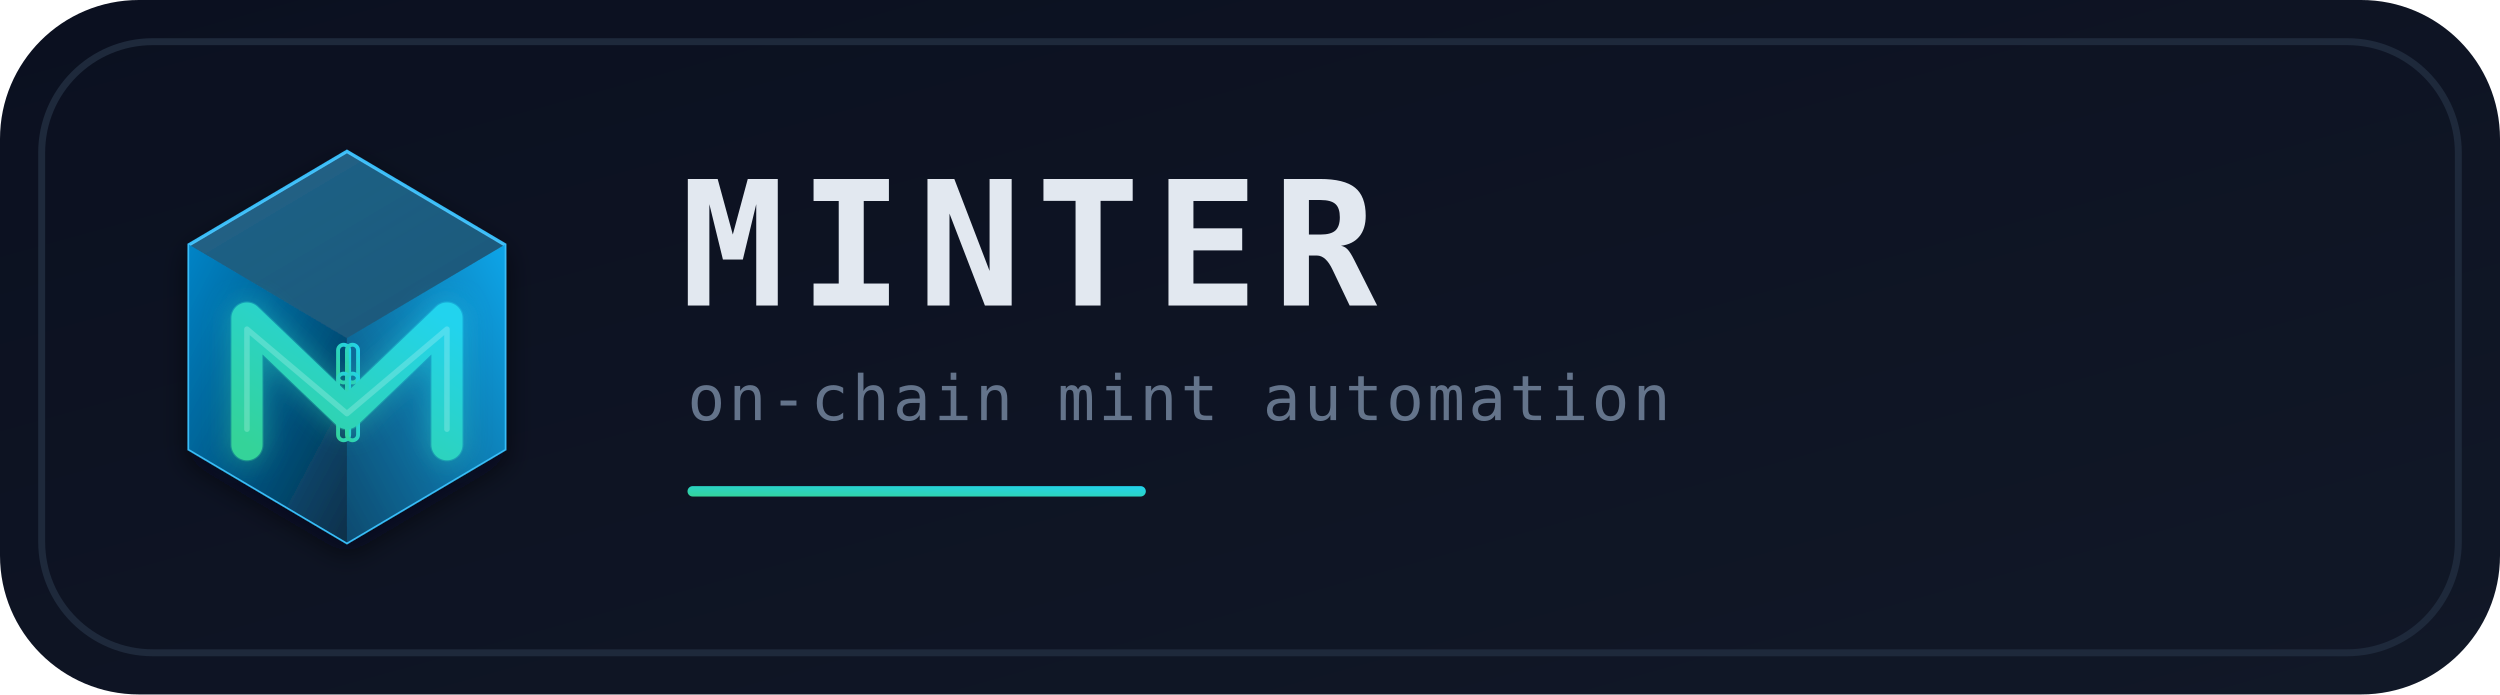
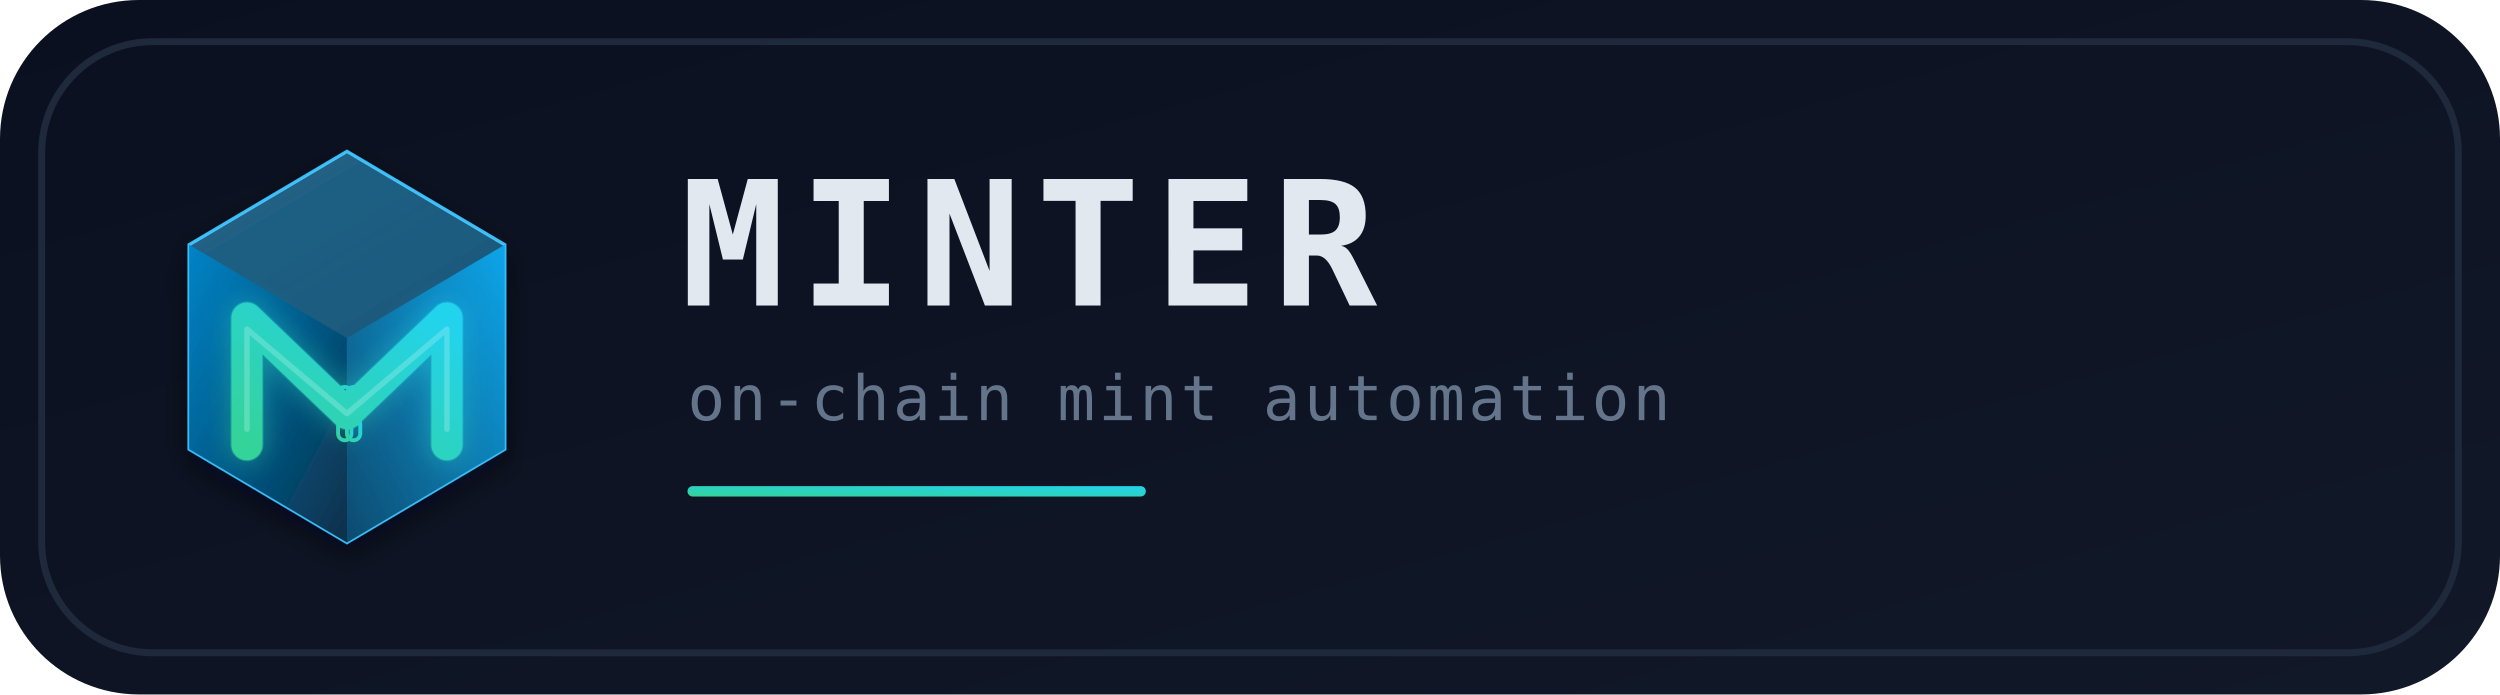
<svg xmlns="http://www.w3.org/2000/svg" width="1440" height="400" viewBox="0 0 720 200" role="img" aria-labelledby="title desc" shape-rendering="geometricPrecision" text-rendering="geometricPrecision">
  <defs>
    <linearGradient id="bg" x1="0" y1="0" x2="1" y2="1">
      <stop offset="0" stop-color="#0B1020" />
      <stop offset="1" stop-color="#111827" />
    </linearGradient>
    <linearGradient id="mint" x1="0" y1="1" x2="1" y2="0">
      <stop offset="0" stop-color="#34D399" />
      <stop offset="1" stop-color="#22D3EE" />
    </linearGradient>
    <filter id="glow" x="-30%" y="-30%" width="160%" height="160%">
      <feGaussianBlur stdDeviation="12" result="blur" />
      <feMerge>
        <feMergeNode in="blur" />
        <feMergeNode in="SourceGraphic" />
      </feMerge>
    </filter>
    <linearGradient id="faceL" x1="0" y1="0" x2="1" y2="1">
      <stop offset="0" stop-color="#0284C7" />
      <stop offset="1" stop-color="#082F49" />
    </linearGradient>
    <linearGradient id="faceR" x1="1" y1="0" x2="0" y2="1">
      <stop offset="0" stop-color="#0EA5E9" />
      <stop offset="1" stop-color="#0C4A6E" />
    </linearGradient>
    <linearGradient id="faceTop" x1="0" y1="0" x2="1" y2="1">
      <stop offset="0" stop-color="#7DD3FC" stop-opacity="0.18" />
      <stop offset="1" stop-color="#BAE6FD" stop-opacity="0.08" />
    </linearGradient>
    <filter id="softShadow" x="-30%" y="-30%" width="160%" height="160%">
      <feDropShadow dx="0" dy="10" stdDeviation="12" flood-color="#020617" flood-opacity="0.55" />
    </filter>
  </defs>
  <rect width="720" height="200" rx="40" fill="url(#bg)" />
  <rect x="12" y="12" width="696" height="176" rx="32" fill="none" stroke="#1E293B" stroke-width="2" />
  <g transform="translate(18 18) scale(0.32)">
    <g filter="url(#softShadow)">
      <path d="M256 80 398 164 398 348 256 432 114 348 114 164Z" fill="#0C4A6E" stroke="#38BDF8" stroke-width="3" />
      <path d="M114 164 256 248 256 432 114 348Z" fill="url(#faceL)" />
      <path d="M256 248 398 164 398 348 256 432Z" fill="url(#faceR)" />
      <path d="M256 80 398 164 256 248 114 164Z" fill="url(#faceTop)" />
    </g>
    <g fill="none" stroke="url(#mint)" stroke-width="3.5" stroke-linejoin="round" stroke-linecap="round">
-       <rect x="248" y="254" width="10" height="34" rx="5" />
-       <rect x="256" y="254" width="10" height="34" rx="5" />
-       <rect x="248" y="280" width="10" height="34" rx="5" />
-       <rect x="256" y="280" width="10" height="34" rx="5" />
-       <rect x="248" y="306" width="10" height="34" rx="5" />
-       <rect x="256" y="306" width="10" height="34" rx="5" />
+       <rect x="248" y="292" width="12" height="20" rx="6" />
+       <rect x="256" y="292" width="12" height="20" rx="6" />
+       <rect x="248" y="306" width="12" height="20" rx="6" />
+       <rect x="256" y="306" width="12" height="20" rx="6" />
+       <rect x="248" y="320" width="12" height="20" rx="6" />
+       <rect x="256" y="320" width="12" height="20" rx="6" />
    </g>
    <g filter="url(#glow)" opacity="0.45">
      <path d="M166 344V230L256 316 346 230V344" fill="none" stroke="url(#mint)" stroke-width="30" stroke-linecap="round" stroke-linejoin="round" />
    </g>
    <path d="M166 344V230L256 316 346 230V344" fill="none" stroke="url(#mint)" stroke-width="28" stroke-linecap="round" stroke-linejoin="round" />
    <path d="M166 330V240L256 316 346 240V330" fill="none" stroke="#ECFEFF" stroke-width="5" stroke-linecap="round" stroke-linejoin="round" opacity="0.22" />
  </g>
  <text x="196" y="88" fill="#E2E8F0" font-family="ui-monospace, SFMono-Regular, Menlo, Consolas, monospace" font-size="50" font-weight="700" letter-spacing="4">MINTER</text>
  <text x="198" y="121" fill="#64748B" font-family="ui-monospace, SFMono-Regular, Menlo, Consolas, monospace" font-size="18" letter-spacing="1">on-chain mint automation</text>
  <rect x="198" y="140" width="132" height="3" rx="1.5" fill="url(#mint)" />
</svg>
